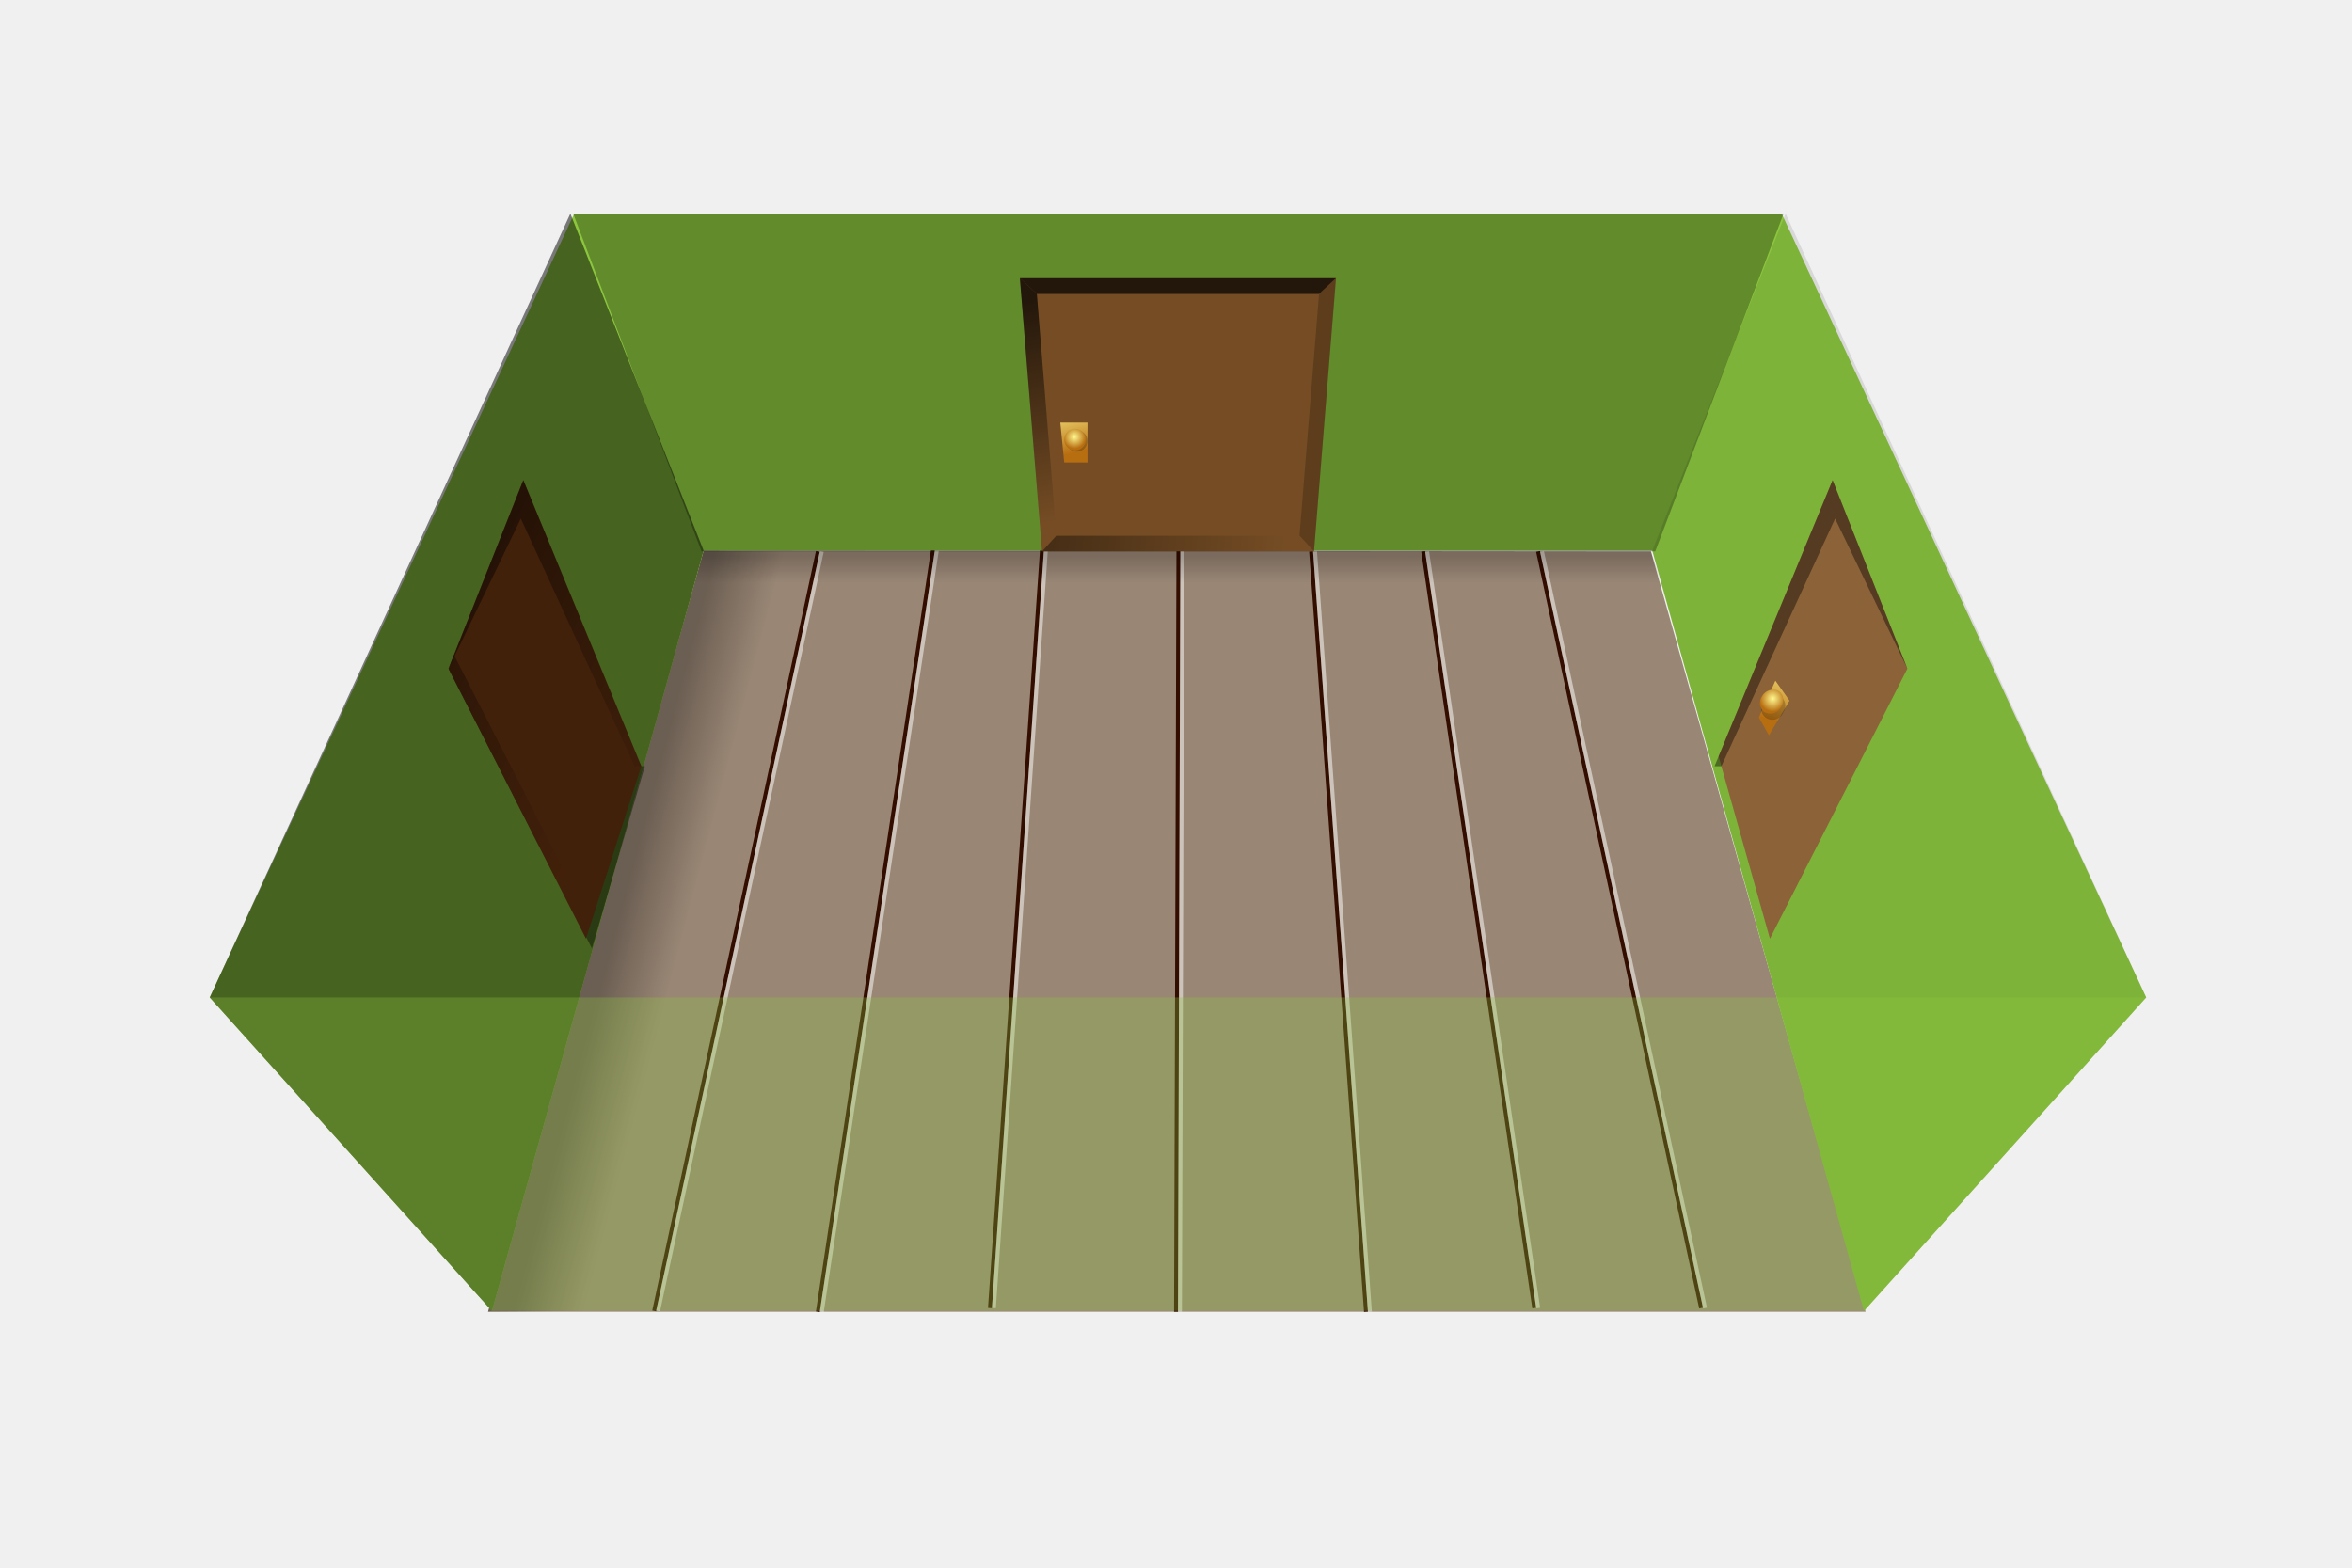
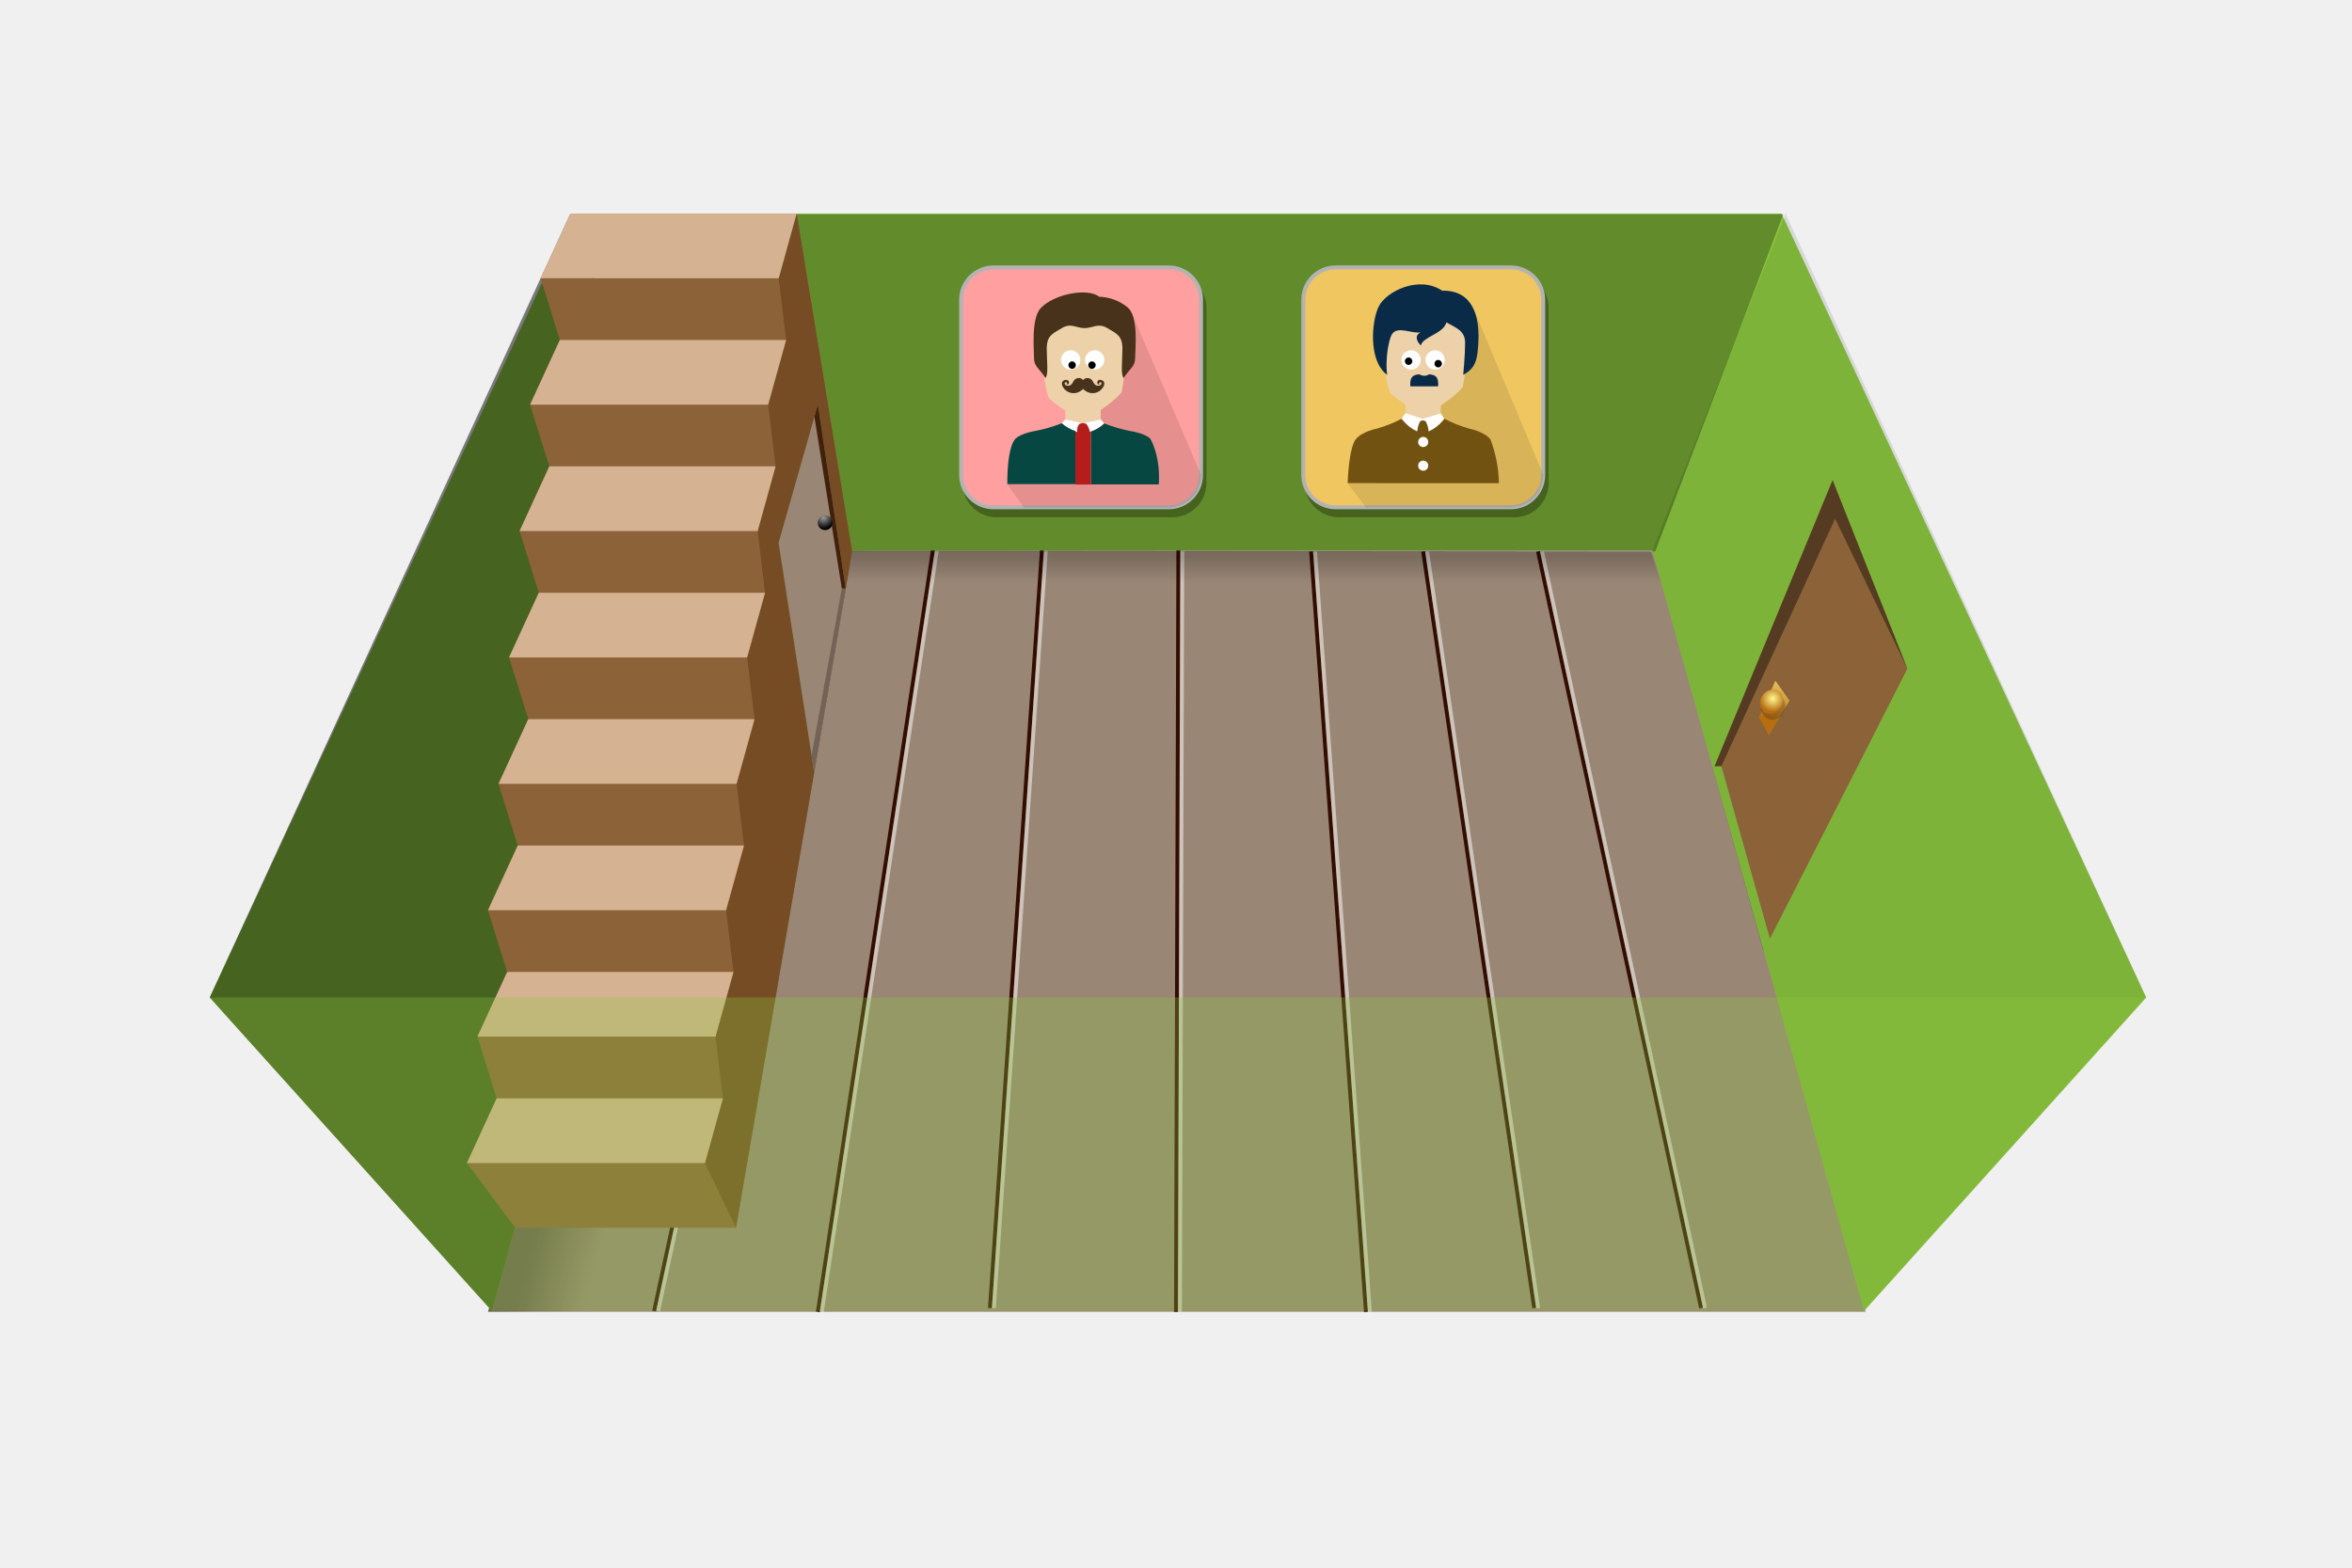
<svg xmlns="http://www.w3.org/2000/svg" xmlns:xlink="http://www.w3.org/1999/xlink" width="600" height="400" viewBox="0 0 600 400">
  <defs>
    <linearGradient id="a" x1="173.71" y1="240.41" x2="157.22" y2="236.05" gradientUnits="userSpaceOnUse">
      <stop offset="0" stop-color="#fff" />
      <stop offset="1" />
    </linearGradient>
    <linearGradient id="b" x1="300.54" y1="148.67" x2="300.54" y2="142" xlink:href="#a" />
-     <linearGradient id="c" x1="271.6" y1="101.74" x2="275.05" y2="115.28" gradientUnits="userSpaceOnUse">
+     <linearGradient id="c" x1="89.84" y1="-254.48" x2="93.95" y2="-238.34" gradientTransform="translate(246.81 337.52) rotate(31.6)" gradientUnits="userSpaceOnUse">
      <stop offset="0.01" stop-color="#fff78f" />
      <stop offset="1" stop-color="#b76e11" />
    </linearGradient>
-     <linearGradient id="d" x1="269.96" y1="133.11" x2="259.39" y2="77.41" xlink:href="#a" />
-     <linearGradient id="e" x1="327.08" y1="141.67" x2="252.33" y2="133.8" xlink:href="#a" />
-     <linearGradient id="f" x1="184.37" y1="177.64" x2="114.86" y2="142.32" xlink:href="#a" />
-     <linearGradient id="g" x1="150.27" y1="212.26" x2="77.38" y2="175.22" gradientUnits="userSpaceOnUse">
-       <stop offset="0.01" stop-color="#fff" />
+     <radialGradient id="d" cx="91.5" cy="-243.29" r="3.31" gradientTransform="translate(246.81 337.52) rotate(31.6)" xlink:href="#c" />
+     <radialGradient id="e" cx="210.08" cy="132.08" r="2.87" gradientUnits="userSpaceOnUse">
+       <stop offset="0" stop-color="#999" />
      <stop offset="1" />
-     </linearGradient>
-     <radialGradient id="h" cx="274.06" cy="111.47" r="2.97" xlink:href="#c" />
-     <linearGradient id="i" x1="89.84" y1="-254.48" x2="93.95" y2="-238.34" gradientTransform="translate(246.81 337.52) rotate(31.6)" xlink:href="#c" />
-     <radialGradient id="j" cx="91.5" cy="-243.29" r="3.31" gradientTransform="translate(246.81 337.52) rotate(31.6)" xlink:href="#c" />
+     </radialGradient>
  </defs>
  <g style="isolation: isolate">
    <g>
      <g>
        <polygon points="181.43 287.13 155.85 287.13 147.61 324.53 174.64 324.53 181.43 287.13" style="fill: red;stroke: #fff;stroke-miterlimit: 10;stroke-width: 0.976px" />
        <polygon points="214.43 287.13 188.85 287.13 182.49 324.53 209.52 324.53 214.43 287.13" style="fill: red;stroke: #fff;stroke-miterlimit: 10;stroke-width: 0.976px" />
        <polygon points="247.43 287.13 221.85 287.13 217.37 324.53 244.41 324.53 247.43 287.13" style="fill: red;stroke: #fff;stroke-miterlimit: 10;stroke-width: 0.976px" />
        <polygon points="280.44 287.13 254.86 287.13 252.25 324.53 279.29 324.53 280.44 287.13" style="fill: red;stroke: #fff;stroke-miterlimit: 10;stroke-width: 0.976px" />
        <polygon points="313.44 287.13 287.86 287.13 287.13 324.53 314.17 324.53 313.44 287.13" style="fill: red;stroke: #fff;stroke-miterlimit: 10;stroke-width: 0.976px" />
        <polygon points="346.44 287.13 320.87 287.13 322.02 324.53 349.05 324.53 346.44 287.13" style="fill: red;stroke: #fff;stroke-miterlimit: 10;stroke-width: 0.976px" />
        <polygon points="379.45 287.13 353.87 287.13 356.9 324.53 383.93 324.53 379.45 287.13" style="fill: red;stroke: #fff;stroke-miterlimit: 10;stroke-width: 0.976px" />
        <polygon points="412.45 287.13 386.87 287.13 391.78 324.53 418.81 324.53 412.45 287.13" style="fill: red;stroke: #fff;stroke-miterlimit: 10;stroke-width: 0.976px" />
        <polygon points="445.46 287.13 419.88 287.13 426.66 324.53 453.69 324.53 445.46 287.13" style="fill: red;stroke: #fff;stroke-miterlimit: 10;stroke-width: 0.976px" />
        <polygon points="188.92 245.79 164.96 245.79 157.75 278.52 182.99 278.52 188.92 245.79" style="fill: red;stroke: #fff;stroke-miterlimit: 10;stroke-width: 0.976px" />
        <polygon points="219.85 245.79 195.88 245.79 190.32 278.52 215.56 278.52 219.85 245.79" style="fill: red;stroke: #fff;stroke-miterlimit: 10;stroke-width: 0.976px" />
        <polygon points="250.78 245.79 226.81 245.79 222.89 278.52 248.13 278.52 250.78 245.79" style="fill: red;stroke: #fff;stroke-miterlimit: 10;stroke-width: 0.976px" />
        <polygon points="281.71 245.79 257.74 245.79 255.46 278.52 280.7 278.52 281.71 245.79" style="fill: red;stroke: #fff;stroke-miterlimit: 10;stroke-width: 0.976px" />
        <polygon points="312.64 245.79 288.67 245.79 288.03 278.52 313.27 278.52 312.64 245.79" style="fill: red;stroke: #fff;stroke-miterlimit: 10;stroke-width: 0.976px" />
        <polygon points="343.56 245.79 319.6 245.79 320.6 278.52 345.85 278.52 343.56 245.79" style="fill: red;stroke: #fff;stroke-miterlimit: 10;stroke-width: 0.976px" />
        <polygon points="374.49 245.79 350.52 245.79 353.17 278.52 378.42 278.52 374.49 245.79" style="fill: red;stroke: #fff;stroke-miterlimit: 10;stroke-width: 0.976px" />
        <polygon points="405.42 245.79 381.45 245.79 385.74 278.52 410.99 278.52 405.42 245.79" style="fill: red;stroke: #fff;stroke-miterlimit: 10;stroke-width: 0.976px" />
        <polygon points="436.35 245.79 412.38 245.79 418.31 278.52 443.56 278.52 436.35 245.79" style="fill: red;stroke: #fff;stroke-miterlimit: 10;stroke-width: 0.976px" />
        <polygon points="195.53 209.35 172.98 209.35 166.62 238.22 190.3 238.22 195.53 209.35" style="fill: red;stroke: #fff;stroke-miterlimit: 10;stroke-width: 0.976px" />
        <polygon points="224.63 209.35 202.08 209.35 197.17 238.22 220.85 238.22 224.63 209.35" style="fill: red;stroke: #fff;stroke-miterlimit: 10;stroke-width: 0.976px" />
        <polygon points="253.73 209.35 231.18 209.35 227.72 238.22 251.39 238.22 253.73 209.35" style="fill: red;stroke: #fff;stroke-miterlimit: 10;stroke-width: 0.976px" />
        <polygon points="282.83 209.35 260.28 209.35 258.27 238.22 281.94 238.22 282.83 209.35" style="fill: red;stroke: #fff;stroke-miterlimit: 10;stroke-width: 0.976px" />
        <polygon points="311.93 209.35 289.38 209.35 288.81 238.22 312.49 238.22 311.93 209.35" style="fill: red;stroke: #fff;stroke-miterlimit: 10;stroke-width: 0.976px" />
        <polygon points="341.03 209.35 318.47 209.35 319.36 238.22 343.04 238.22 341.03 209.35" style="fill: red;stroke: #fff;stroke-miterlimit: 10;stroke-width: 0.976px" />
        <polygon points="370.12 209.35 347.57 209.35 349.91 238.22 373.58 238.22 370.12 209.35" style="fill: red;stroke: #fff;stroke-miterlimit: 10;stroke-width: 0.976px" />
        <polygon points="399.22 209.35 376.67 209.35 380.46 238.22 404.13 238.22 399.22 209.35" style="fill: red;stroke: #fff;stroke-miterlimit: 10;stroke-width: 0.976px" />
        <polygon points="428.32 209.35 405.77 209.35 411.01 238.22 434.68 238.22 428.32 209.35" style="fill: red;stroke: #fff;stroke-miterlimit: 10;stroke-width: 0.976px" />
        <polygon points="201.41 176.97 180.12 176.97 174.46 202.64 196.75 202.64 201.41 176.97" style="fill: red;stroke: #fff;stroke-miterlimit: 10;stroke-width: 0.976px" />
        <polygon points="228.88 176.97 207.59 176.97 203.22 202.64 225.51 202.64 228.88 176.97" style="fill: red;stroke: #fff;stroke-miterlimit: 10;stroke-width: 0.976px" />
        <polygon points="256.35 176.97 235.06 176.97 231.98 202.64 254.28 202.64 256.35 176.97" style="fill: red;stroke: #fff;stroke-miterlimit: 10;stroke-width: 0.976px" />
        <polygon points="283.82 176.97 262.53 176.97 260.75 202.64 283.04 202.64 283.82 176.97" style="fill: red;stroke: #fff;stroke-miterlimit: 10;stroke-width: 0.976px" />
        <polygon points="311.3 176.97 290.01 176.97 289.51 202.64 311.8 202.64 311.3 176.97" style="fill: red;stroke: #fff;stroke-miterlimit: 10;stroke-width: 0.976px" />
        <polygon points="338.77 176.97 317.48 176.97 318.27 202.64 340.56 202.64 338.77 176.97" style="fill: red;stroke: #fff;stroke-miterlimit: 10;stroke-width: 0.976px" />
        <polygon points="366.24 176.97 344.95 176.97 347.03 202.64 369.32 202.64 366.24 176.97" style="fill: red;stroke: #fff;stroke-miterlimit: 10;stroke-width: 0.976px" />
        <polygon points="393.71 176.97 372.42 176.97 375.79 202.64 398.08 202.64 393.71 176.97" style="fill: red;stroke: #fff;stroke-miterlimit: 10;stroke-width: 0.976px" />
        <polygon points="421.19 176.97 399.9 176.97 404.55 202.64 426.84 202.64 421.19 176.97" style="fill: red;stroke: #fff;stroke-miterlimit: 10;stroke-width: 0.976px" />
        <polygon points="206.66 148.02 186.49 148.02 181.43 170.99 202.49 170.99 206.66 148.02" style="fill: red;stroke: #fff;stroke-miterlimit: 10;stroke-width: 0.976px" />
        <polygon points="232.68 148.02 212.51 148.02 208.61 170.99 229.66 170.99 232.68 148.02" style="fill: red;stroke: #fff;stroke-miterlimit: 10;stroke-width: 0.976px" />
        <polygon points="258.7 148.02 238.53 148.02 235.78 170.99 256.84 170.99 258.7 148.02" style="fill: red;stroke: #fff;stroke-miterlimit: 10;stroke-width: 0.976px" />
        <polygon points="284.71 148.02 264.55 148.02 262.95 170.99 284.01 170.99 284.71 148.02" style="fill: red;stroke: #fff;stroke-miterlimit: 10;stroke-width: 0.976px" />
        <polygon points="310.73 148.02 290.57 148.02 290.12 170.99 311.18 170.99 310.73 148.02" style="fill: red;stroke: #fff;stroke-miterlimit: 10;stroke-width: 0.976px" />
        <polygon points="336.75 148.02 316.59 148.02 317.29 170.99 338.35 170.99 336.75 148.02" style="fill: red;stroke: #fff;stroke-miterlimit: 10;stroke-width: 0.976px" />
        <polygon points="362.77 148.02 342.61 148.02 344.47 170.99 365.52 170.99 362.77 148.02" style="fill: red;stroke: #fff;stroke-miterlimit: 10;stroke-width: 0.976px" />
        <polygon points="388.79 148.02 368.63 148.02 371.64 170.99 392.7 170.99 388.79 148.02" style="fill: red;stroke: #fff;stroke-miterlimit: 10;stroke-width: 0.976px" />
        <polygon points="414.81 148.02 394.64 148.02 398.81 170.99 419.87 170.99 414.81 148.02" style="fill: red;stroke: #fff;stroke-miterlimit: 10;stroke-width: 0.976px" />
      </g>
-       <polygon points="124.5 334.7 179.5 140.5 421.15 140.71 475.91 334.7 124.5 334.7" style="fill: #998675" />
+       <polygon points="124.5 334.7 179.5 140.5 422.15 140.71 475.91 334.7 124.5 334.7" style="fill: #998675" />
      <line x1="166.88" y1="334.5" x2="208.64" y2="140.71" style="fill: none;stroke: #000;stroke-miterlimit: 10;mix-blend-mode: overlay" />
      <line x1="208.64" y1="334.7" x2="238.08" y2="139.78" style="fill: none;stroke: #000;stroke-miterlimit: 10;mix-blend-mode: overlay" />
      <line x1="252.54" y1="333.76" x2="265.8" y2="140.39" style="fill: none;stroke: #000;stroke-miterlimit: 10;mix-blend-mode: overlay" />
      <line x1="300" y1="334.7" x2="300.61" y2="139.78" style="fill: none;stroke: #000;stroke-miterlimit: 10;mix-blend-mode: overlay" />
      <line x1="348.46" y1="334.7" x2="334.47" y2="140.71" style="fill: none;stroke: #000;stroke-miterlimit: 10;mix-blend-mode: overlay" />
      <line x1="391.39" y1="333.76" x2="363.06" y2="140.71" style="fill: none;stroke: #000;stroke-miterlimit: 10;mix-blend-mode: overlay" />
      <line x1="433.96" y1="333.76" x2="392.36" y2="140.71" style="fill: none;stroke: #000;stroke-miterlimit: 10;mix-blend-mode: overlay" />
      <g style="opacity: 0.5;mix-blend-mode: screen">
        <line x1="167.88" y1="334.5" x2="209.64" y2="140.71" style="fill: none;stroke: #fff;stroke-miterlimit: 10;mix-blend-mode: overlay" />
      </g>
      <g style="opacity: 0.5;mix-blend-mode: screen">
        <line x1="209.64" y1="334.7" x2="239.08" y2="139.78" style="fill: none;stroke: #fff;stroke-miterlimit: 10;mix-blend-mode: overlay" />
      </g>
      <g style="opacity: 0.5;mix-blend-mode: screen">
        <line x1="253.54" y1="333.76" x2="266.8" y2="140.39" style="fill: none;stroke: #fff;stroke-miterlimit: 10;mix-blend-mode: overlay" />
      </g>
      <g style="opacity: 0.5;mix-blend-mode: screen">
        <line x1="301" y1="334.7" x2="301.61" y2="139.78" style="fill: none;stroke: #fff;stroke-miterlimit: 10;mix-blend-mode: overlay" />
      </g>
      <g style="opacity: 0.5;mix-blend-mode: screen">
        <line x1="349.46" y1="334.7" x2="335.47" y2="140.71" style="fill: none;stroke: #fff;stroke-miterlimit: 10;mix-blend-mode: overlay" />
      </g>
      <g style="opacity: 0.5;mix-blend-mode: screen">
        <line x1="392.39" y1="333.76" x2="364.06" y2="140.71" style="fill: none;stroke: #fff;stroke-miterlimit: 10;mix-blend-mode: overlay" />
      </g>
      <g style="opacity: 0.5;mix-blend-mode: screen">
        <line x1="434.96" y1="333.76" x2="393.36" y2="140.71" style="fill: none;stroke: #fff;stroke-miterlimit: 10;mix-blend-mode: overlay" />
      </g>
      <polygon points="124.5 334.7 153.18 334.5 202.49 140.71 179.5 140.5 124.5 334.7" style="opacity: 0.3;mix-blend-mode: multiply;fill: url(#a)" />
      <polygon points="179.5 140.5 421.15 140.71 424.23 150.02 176.85 150.02 179.5 140.5" style="opacity: 0.2;mix-blend-mode: multiply;fill: url(#b)" />
+       <polygon points="450.51 241.13 449.75 242.38 436.81 195.5 439.13 195.5 451.51 239.51 450.51 241.13" style="fill: #998675" />
+       <polygon points="450.51 241.13 449.75 242.38 436.81 195.5 439.13 195.5 451.51 239.51 450.51 241.13" style="fill: #ccc;mix-blend-mode: multiply" />
    </g>
    <g>
      <polygon points="53.5 254.5 125.5 334.5 179.5 140.5 421.5 140.5 475.5 334.5 547.5 254.5 454.5 54.5 146.5 54.5 53.5 254.5" style="fill: #8cc63f" />
      <polygon points="454.94 54.66 146.28 54.66 178.97 140.71 422.25 140.71 454.94 54.66" style="opacity: 0.3;mix-blend-mode: multiply" />
      <polygon points="125.5 334.5 53.5 254.5 145.5 54.5 179.5 140.5 125.5 334.5" style="opacity: 0.5;mix-blend-mode: multiply" />
      <polygon points="475.5 334.5 547.5 254.5 455.5 54.5 421.5 140.5 475.5 334.5" style="opacity: 0.1;mix-blend-mode: multiply" />
-       <polygon points="53.5 254.5 547.5 254.5 475.5 334.5 125.5 334.5 53.5 254.5" style="fill: #8cc63f;opacity: 0.3" />
    </g>
    <g>
-       <polygon points="265.82 140.71 260.21 71 340.79 71 335.2 140.68 265.82 140.71" style="fill: #754c24" />
-       <polygon points="277.42 118 271.48 118 270.48 107.83 277.42 107.83 277.42 118" style="fill: url(#c)" />
-       <polygon points="151 242 114.42 170.61 163.61 195.5 164.5 195.5 151 242" style="fill: #999;mix-blend-mode: multiply" />
-       <polygon points="467.5 122.5 486.58 170.61 451.51 239.51 438.42 193 467.5 122.5" style="fill: #8c6239" />
-       <polygon points="336.48 77 335.4 78 265.24 77.64 264.54 77 264.5 77 269.49 138.67 270.39 137.68 330 137 331.51 138.65 336.5 77 336.48 77" style="fill: none" />
-       <polygon points="336.5 75 331.51 136.65 335.2 140.68 340.84 71 340.79 71 336.48 75 336.5 75" style="fill: #ccc;mix-blend-mode: multiply" />
-       <polygon points="264.5 75 264.54 75 260.21 71 260.16 71 265.8 140.71 265.82 140.71 269.49 136.67 264.5 75" style="opacity: 0.7;mix-blend-mode: multiply;fill: url(#d)" />
-       <polygon points="335.2 140.68 331.51 136.65 331.51 136.71 269.49 136.71 269.49 136.67 265.82 140.71 335.2 140.71 335.2 140.68" style="opacity: 0.5;mix-blend-mode: multiply;fill: url(#e)" />
-       <polygon points="336.48 75 340.79 71 260.21 71 264.54 75 336.48 75" style="fill: #4d4d4d;mix-blend-mode: multiply" />
+       <polygon points="467.5 122.5 486.58 170.61 451.51 239.51 439.13 195.5 437.39 195.5 467.5 122.5" style="fill: #8c6239" />
      <polygon points="437.39 195.5 439.13 195.5 468.14 132.32 486.58 170.61 469.89 128.52 467.5 122.5 437.39 195.5" style="fill: #999;mix-blend-mode: multiply" />
-       <polygon points="133.5 122.5 114.42 170.61 149.49 239.51 163.61 195.5 133.5 122.5" style="fill: #42210b" />
-       <polygon points="163.61 195.5 161.88 195.5 132.86 132.32 114.42 170.61 131.11 128.52 133.5 122.5 163.61 195.5" style="opacity: 0.5;mix-blend-mode: multiply;fill: url(#f)" />
-       <polygon points="149.49 239.51 114.42 170.61 115.81 167.1 150.67 235.3 149.49 239.51" style="opacity: 0.5;mix-blend-mode: multiply;fill: url(#g)" />
-       <circle cx="274.67" cy="112.5" r="2.75" style="fill: #999;opacity: 0.5;mix-blend-mode: multiply" />
-       <circle cx="274.23" cy="112.16" r="2.75" style="fill: url(#h)" />
-       <polygon points="451.26 187.62 448.69 183.04 452.9 173.69 456.5 178.77 451.26 187.62" style="fill: url(#i)" />
+       <polygon points="451.26 187.62 448.69 183.04 452.9 173.69 456.5 178.77 451.26 187.62" style="fill: url(#c)" />
      <path d="M454.88,181.84a2.93,2.93,0,1,1-5-2.94,3.29,3.29,0,0,1,3.91-1.5A3,3,0,0,1,454.88,181.84Z" style="fill: #999;opacity: 0.5;mix-blend-mode: multiply" />
-       <path d="M454.37,180.39a3.09,3.09,0,0,1-4.42,1.19,3,3,0,0,1-.46-3.94,3.28,3.28,0,0,1,3.82-1.53C454.86,176.72,455.43,178.67,454.37,180.39Z" style="fill: url(#j)" />
+       <path d="M454.37,180.39a3.09,3.09,0,0,1-4.42,1.19,3,3,0,0,1-.46-3.94,3.28,3.28,0,0,1,3.82-1.53C454.86,176.72,455.43,178.67,454.37,180.39Z" style="fill: url(#d)" />
+     </g>
+     <g>
+       <polygon points="187.76 313.26 131.41 313.26 119.11 296.75 126.7 280.25 121.79 264.5 129.38 248 124.48 232.25 132.07 215.75 127.17 200 134.76 183.5 129.85 167.75 137.44 151.25 132.54 135.5 140.13 119 135.22 103.25 142.81 86.75 137.91 71 198.65 71 203.22 54.5 217.37 140.71 187.76 313.26" style="fill: #8c6239" />
+       <polygon points="179.84 296.75 187.76 313.26 217.37 140.71 203.22 54.5 198.65 71 200.54 86.75 195.96 103.25 197.85 119 193.28 135.5 195.16 151.25 190.59 167.75 192.48 183.5 187.9 200 189.79 215.75 185.22 232.25 187.11 248 182.53 264.5 184.42 280.25 179.84 296.75" style="fill: #754c24" />
+       <polygon points="198.65 71 137.91 71 145.5 54.5 203.22 54.5 198.65 71" style="fill: #d5b291" />
+       <polygon points="195.96 103.25 135.22 103.25 142.81 86.75 200.54 86.75 195.96 103.25" style="fill: #d5b291" />
+       <polygon points="193.28 135.5 132.54 135.5 140.13 119 197.85 119 193.28 135.5" style="fill: #d5b291" />
+       <polygon points="190.59 167.75 129.85 167.75 137.44 151.25 195.16 151.25 190.59 167.75" style="fill: #d5b291" />
+       <polygon points="187.9 200 127.17 200 134.76 183.5 192.48 183.5 187.9 200" style="fill: #d5b291" />
+       <polygon points="185.22 232.25 124.48 232.25 132.07 215.75 189.79 215.75 185.22 232.25" style="fill: #d5b291" />
+       <polygon points="182.53 264.5 121.79 264.5 129.38 248 187.11 248 182.53 264.5" style="fill: #d5b291" />
+       <polygon points="179.84 296.75 119.11 296.75 126.7 280.25 184.42 280.25 179.84 296.75" style="fill: #d5b291" />
+       <polygon points="198.61 138.5 207.7 197.06 215.75 150.16 208.64 103.25 198.61 138.5" style="fill: #998675" />
+       <g>
+         <rect x="333.35" y="70.28" width="61.21" height="61.21" rx="8.25" ry="8.25" style="fill: #b3b3b3;stroke: #b3b3b3;stroke-miterlimit: 10;mix-blend-mode: multiply" />
+         <rect x="246.05" y="70.28" width="61.21" height="61.21" rx="8.25" ry="8.25" style="fill: #b3b3b3;stroke: #b3b3b3;stroke-miterlimit: 10;mix-blend-mode: multiply" />
+         <rect x="245.18" y="68.23" width="61.21" height="61.21" rx="8.25" ry="8.25" style="fill: #ff9f9f;stroke: #b3b3b3;stroke-miterlimit: 10" />
+         <path d="M257,123.66l4.21,5.87h37s7.46,0,8.25-8.25L288.71,79.85,276.37,91.92l2,20.93Z" style="opacity: 0.1" />
+         <g>
+           <polygon points="280.79 106.99 280.79 104.07 276.28 103.58 271.77 104.07 271.77 106.99 276.28 108.02 280.79 106.99" style="fill: #edd1a9" />
+           <path d="M280.79,107l-4.51,1-4.51-1-.93,1s.15.15.41.37a9.93,9.93,0,0,0,3.56,2,4,4,0,0,1,.77-2l.69-.17.69.17a4,4,0,0,1,.77,2,9.93,9.93,0,0,0,3.56-2c.26-.22.41-.37.41-.37Z" style="fill: #fff" />
+           <path d="M270.85,108a39.54,39.54,0,0,1-6.34,1.88s-3.81.53-5.39,2c0,0-2.16,1.33-2.16,11.64h17.42V110A10.28,10.28,0,0,1,270.85,108Z" style="fill: #074742" />
+           <path d="M293.45,111.93c-1.57-1.49-5.39-2-5.39-2a39.54,39.54,0,0,1-6.34-1.88,8.65,8.65,0,0,1-3.44,2.05v13.5h17.33C296.12,116.33,293.45,111.93,293.45,111.93Z" style="fill: #074742" />
+           <path d="M278,110.14a4,4,0,0,0-.9-2l-.86-.21-.86.21a2.5,2.5,0,0,0-.57,2.1l-.48-.15v13.54h3.91v-13.5Z" style="fill: #b51c1c" />
+           <path d="M266.41,88.76s-.9,7.79,1.23,12.93c0,0,5.66,4.9,8.65,4.86s9.85-5.81,9.89-6.69c0,0,1.58-9,.71-11.1,0,0-.08-8.32-8.87-8.95S266.11,86.16,266.41,88.76Z" style="fill: #edd1a9" />
+           <path d="M280.13,97.09c-.46.5-.13,1.24.49,1-.55-.1-.13-.68.2-.55s.24.88-.65.89-1.16-.72-1.43-1.18a1.51,1.51,0,0,0-2.09-.59,2,2,0,0,0-.35.31,2,2,0,0,0-.35-.31,1.51,1.51,0,0,0-2.09.59c-.26.46-.54,1.19-1.43,1.18s-1-.76-.65-.89.74.45.2.55c.62.23,1-.51.49-1s-2.34.06-1.24,1.76a3.11,3.11,0,0,0,4.52.85,2.76,2.76,0,0,0,.55-.46,2.76,2.76,0,0,0,.55.46,3.11,3.11,0,0,0,4.52-.85C282.46,97.15,280.59,96.59,280.13,97.09Z" style="fill: #48321b" />
+           <path d="M287.75,78.5a12,12,0,0,0-7.32-2.78c-3-2.34-11.33-.74-14.84,2.78C263,81.11,263.78,89,263.78,91.28s1.21,2.52,2.92,5.15c.82-.82.33-4.16.33-7.49s1.5-3.8,3.84-5.22,3.69,0,5.81,0,3.47-1.42,5.81,0,3.84,1.9,3.84,5.22-.49,6.67.33,7.49c1.72-2.63,2.92-2.89,2.92-5.15S290.49,81,287.75,78.5Z" style="fill: #48321b" />
+         </g>
+       </g>
+       <circle cx="273.13" cy="91.84" r="2.46" style="fill: #fff" />
+       <circle cx="279.26" cy="91.84" r="2.46" style="fill: #fff" />
+       <circle cx="273.5" cy="93.16" r="0.95" />
+       <circle cx="278.56" cy="93.16" r="0.95" />
+       <g>
+         <rect x="332.47" y="68.23" width="61.21" height="61.21" rx="8.25" ry="8.25" style="fill: #efc660;stroke: #b3b3b3;stroke-miterlimit: 10" />
+         <path d="M343.78,123.28l4.67,6.16h37s7.46,0,8.25-8.25L375.91,78.82l-12.29,13,2,20.93Z" style="opacity: 0.1" />
+         <g>
+           <path d="M382.38,123.28a33,33,0,0,0-2.18-11.19c-1.57-2-5.39-2.72-5.39-2.72a32.57,32.57,0,0,1-6.34-2.53,8.48,8.48,0,0,1-3.68,2.84,6.46,6.46,0,0,0-.9-2.75l-.86-.29-.86.29a4.27,4.27,0,0,0-.57,2.81,9.84,9.84,0,0,1-4-2.91,32.57,32.57,0,0,1-6.34,2.53s-3.81.72-5.39,2.72c0,0-1.68,1.39-2.08,11.19Z" style="fill: #725211" />
+           <polygon points="367.54 105.45 367.54 102.87 363.03 100.88 358.52 102.87 358.52 105.45 363.03 106.84 367.54 105.45" style="fill: #edd1a9" />
+           <path d="M367.54,105.45,363,106.84l-4.51-1.39-.93,1.39s.15.2.41.5a9.79,9.79,0,0,0,3.56,2.74,6.62,6.62,0,0,1,.77-2.62l.69-.23.69.23a6.63,6.63,0,0,1,.77,2.62,9.79,9.79,0,0,0,3.56-2.74c.26-.3.41-.5.41-.5Z" style="fill: #fff" />
+           <circle cx="363.06" cy="112.77" r="1.29" style="fill: #fff" />
+           <circle cx="363.06" cy="118.82" r="1.29" style="fill: #fff" />
+           <path d="M353.45,87.43s-.9,7.79,1.23,12.93c0,0,5.66,4.9,8.65,4.86s9.85-5.81,9.89-6.69c0,0,1.57-9,.71-11.1,0,0-.08-8.32-8.87-8.95S353.15,84.84,353.45,87.43Z" style="fill: #edd1a9" />
+           <path d="M367.9,74.17c-6-4-14.29.24-16.17,4s-2.71,14,2.15,17.47c-.56-3.45.3-9,1.26-10.43,1.46-2.15,5.19.09,7.32-.45-1.87.94-.86,2.53,0,3.39.45-2.23,5.8-3,6.51-5.89,2.56,1.4,4.78,2.21,4.78,5.15,0,3.34-.48,8.23-.48,8.23,3-1.63,3.71-3.48,3.89-9S375.94,74,367.9,74.17Z" style="fill: #0a2b47" />
+           <path d="M364.57,95.51a2.29,2.29,0,0,1-2.49,0c-1.84.14-2.44.81-2.3,3.07h7.09C367,96.32,366.41,95.65,364.57,95.51Z" style="fill: #0a2b47" />
+         </g>
+       </g>
+       <circle cx="359.96" cy="91.84" r="2.46" style="fill: #fff" />
+       <circle cx="366.09" cy="91.84" r="2.46" style="fill: #fff" />
+       <circle cx="359.34" cy="92.16" r="0.95" />
+       <circle cx="366.89" cy="92.79" r="0.95" />
+       <polygon points="53.5 254.5 547.5 254.5 475.5 334.5 125.5 334.5 53.5 254.5" style="fill: #8cc63f;opacity: 0.3" />
+       <polygon points="215.75 150.16 214.75 150.16 207.03 192.75 207.7 197.06 215.75 150.16" style="fill: #736357" />
+       <polygon points="215.75 150.16 208.64 103.25 207.76 106.35 214.75 150.16 215.75 150.16" style="fill: #42210b" />
+       <circle cx="210.49" cy="133.37" r="1.88" style="fill: url(#e)" />
    </g>
  </g>
</svg>
